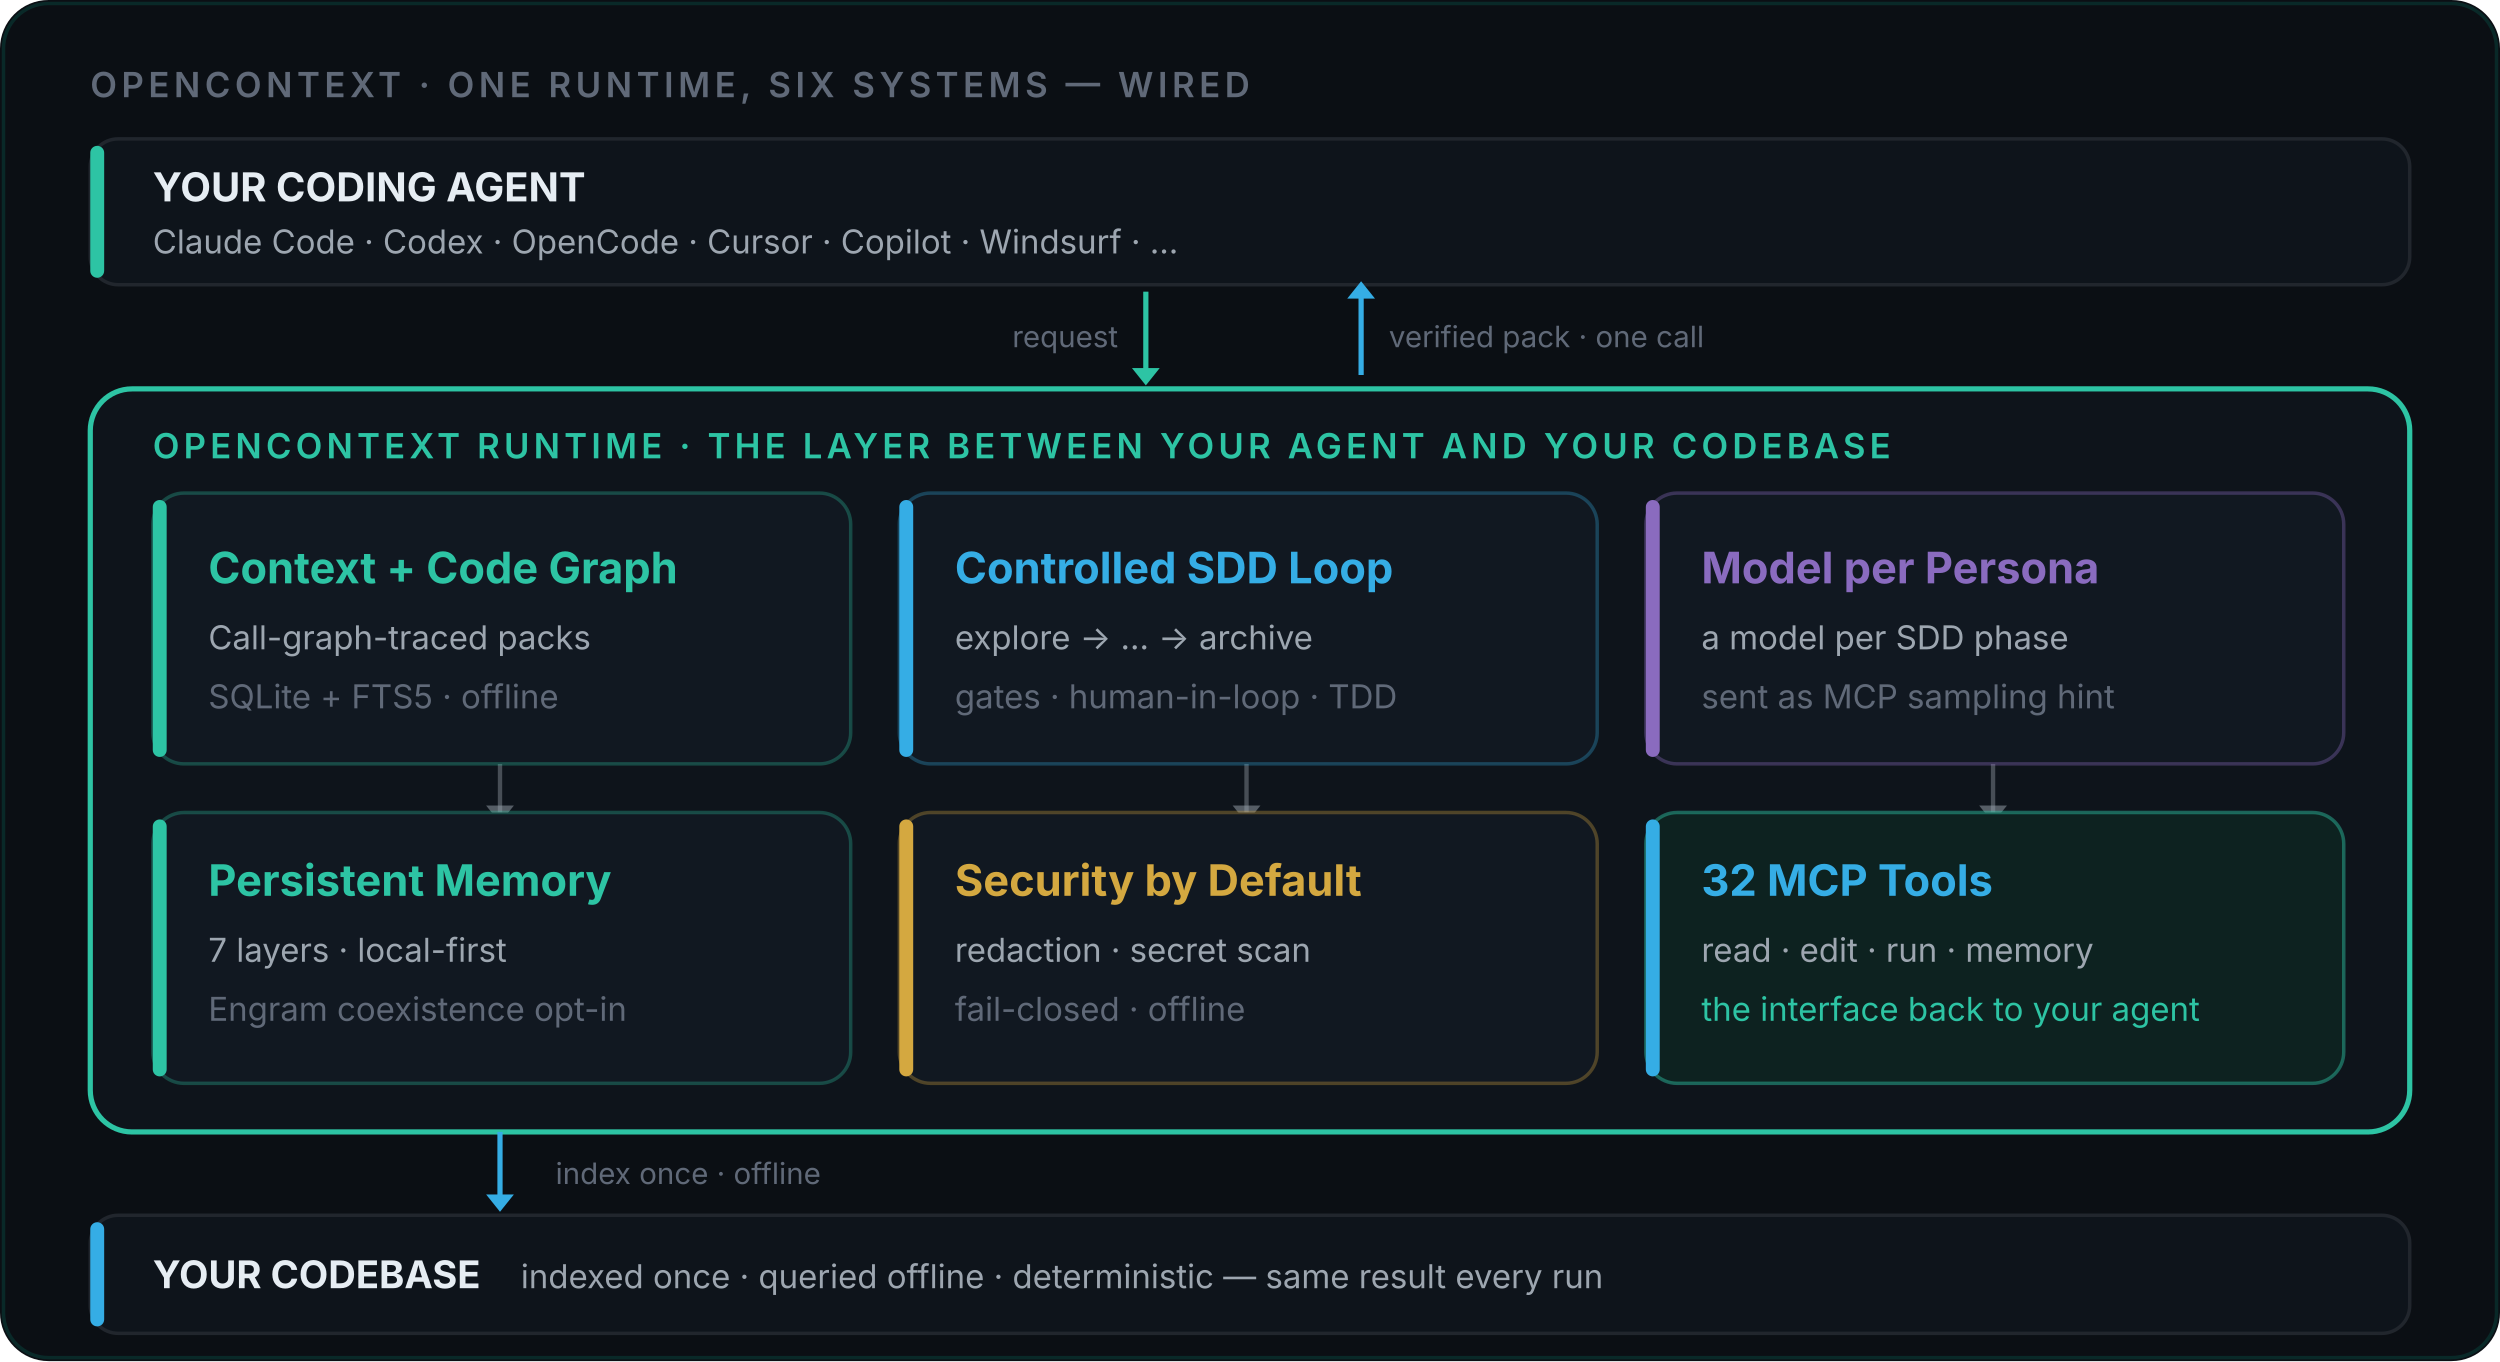
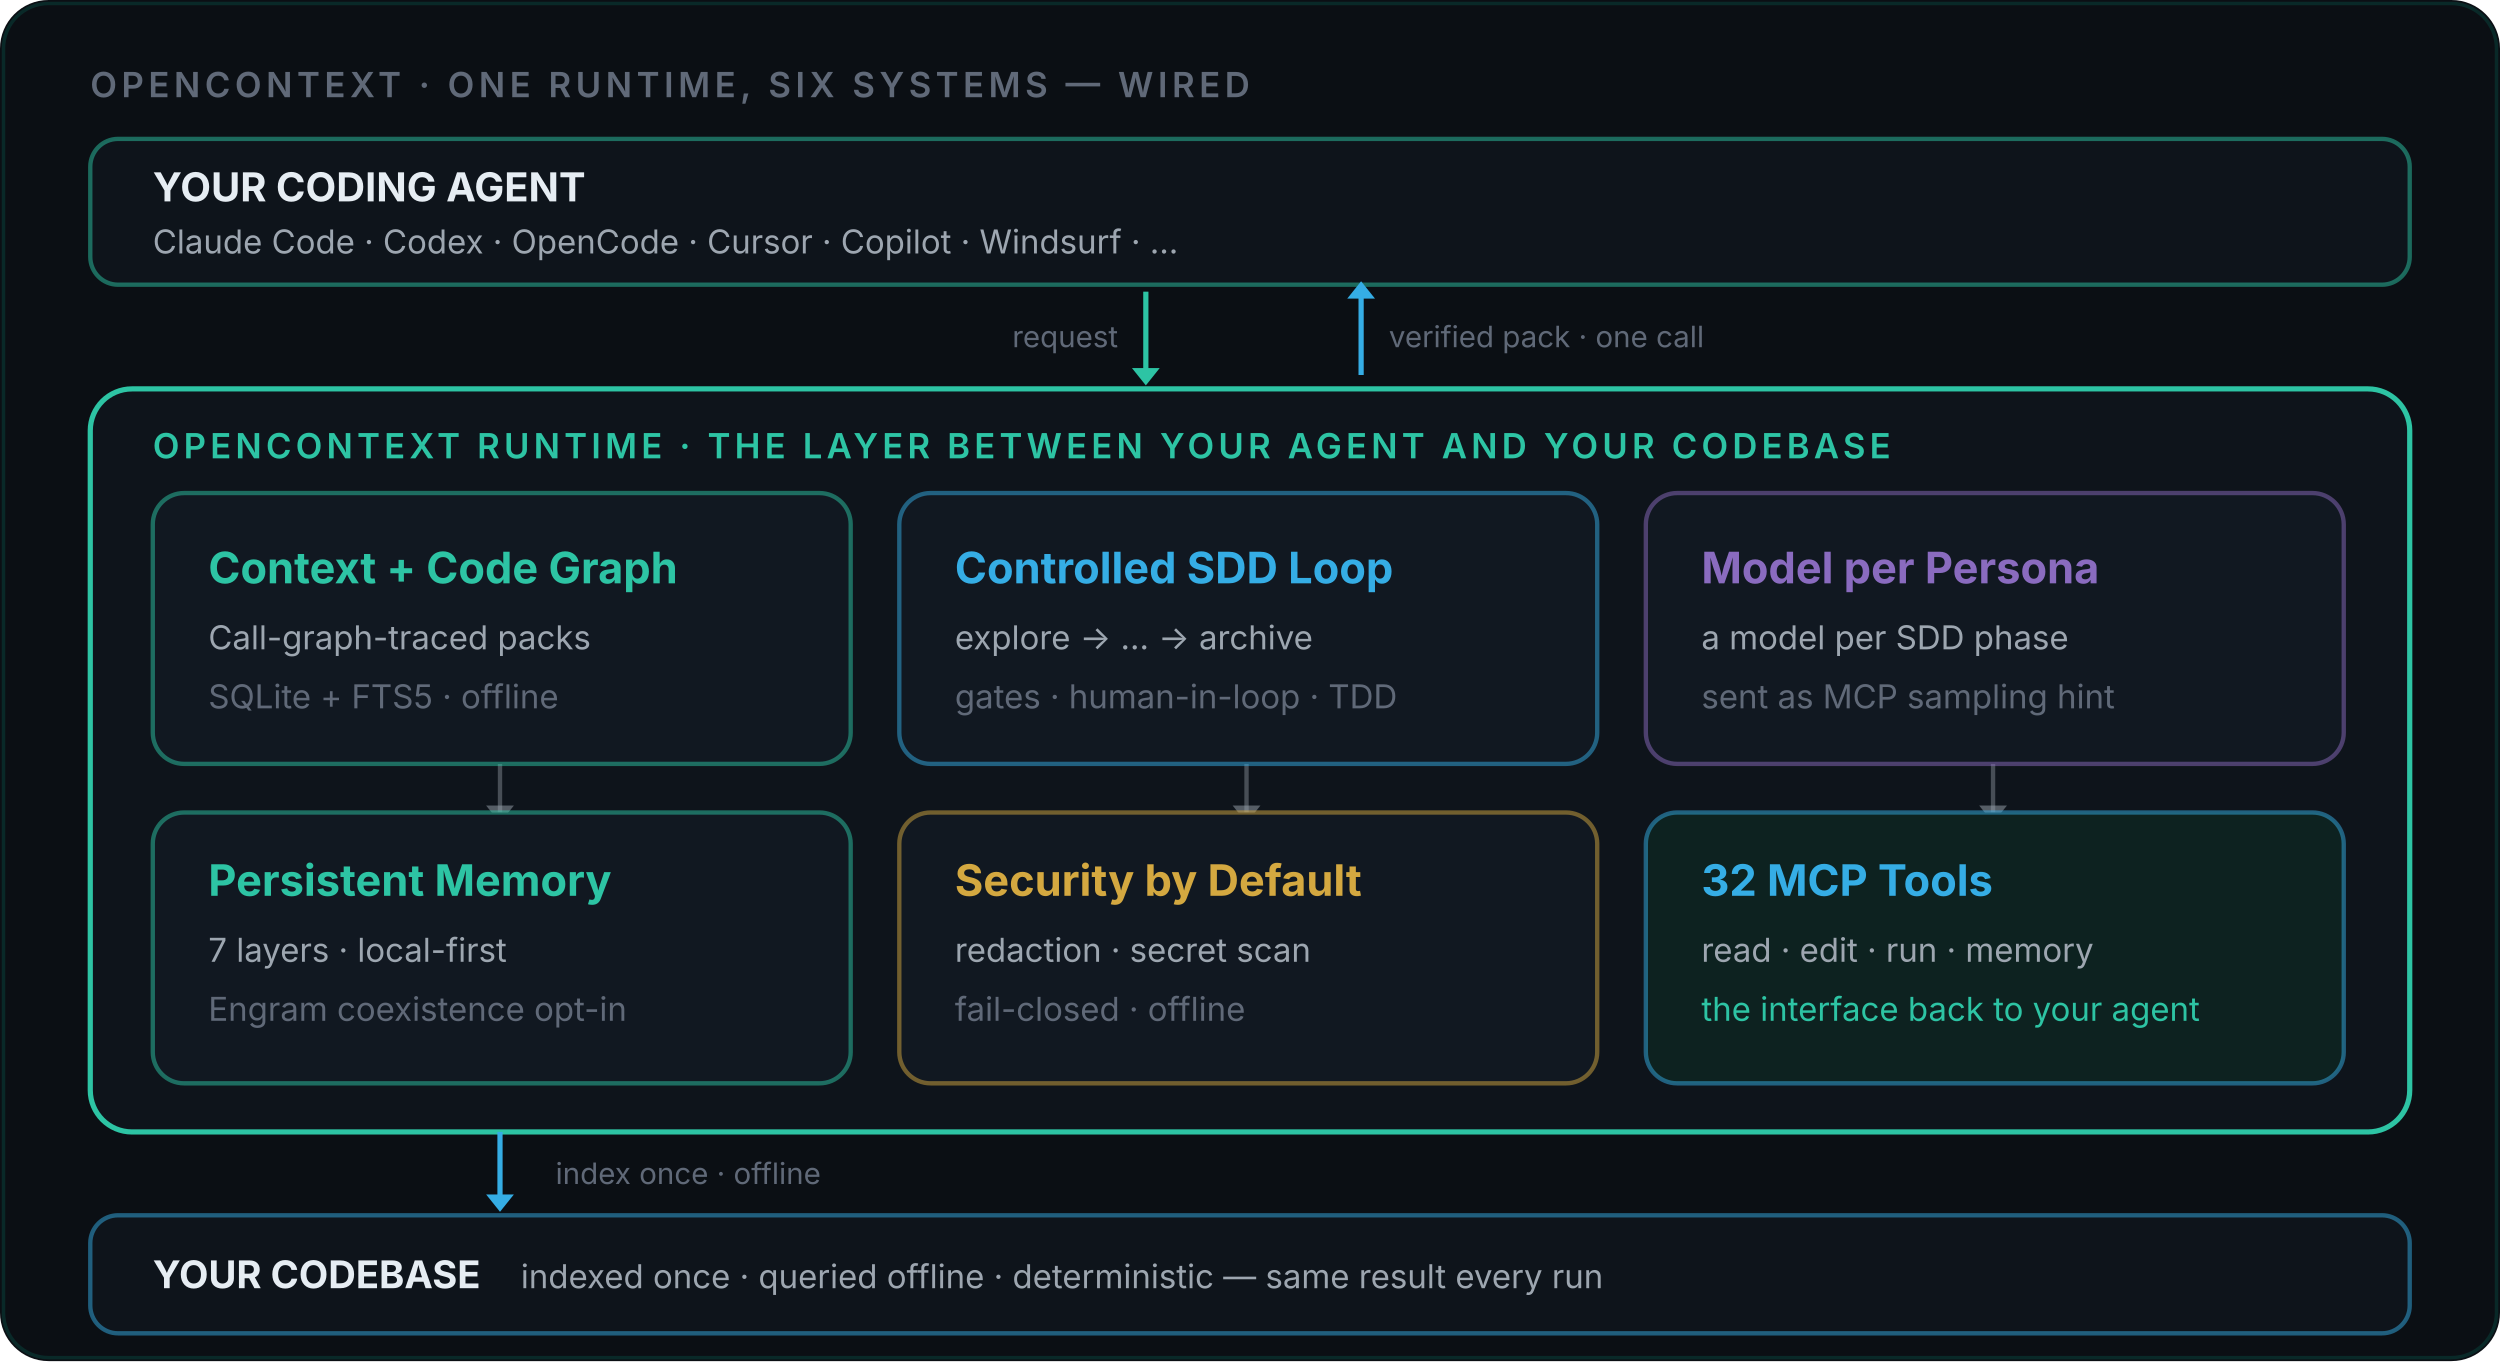
<svg xmlns="http://www.w3.org/2000/svg" viewBox="0 0 720 392" width="720" height="392" role="img" aria-label="OpenContext, one runtime with six wired systems. Your coding agent (Claude Code, Codex, OpenCode, Cursor, Copilot, Windsurf) sends a request down into the OpenContext Runtime and gets a verified pack back in one call. The runtime is the layer between your agent and your codebase and holds six connected systems: Context and Code Graph (call-graph-traced packs, SQLite and FTS5, offline), Controlled SDD Loop (explore to archive, gates, human-in-loop, TDD), Model per Persona (a model per SDD phase, sent as an MCP sampling hint), Persistent Memory (seven layers, local-first, Engram coexistence opt-in), Security by Default (redaction, secret scan, fail-closed, offline), and 32 MCP Tools (read, edit, run, memory, quality — the interface back to your agent). The runtime indexes your codebase once and queries it offline, deterministic, the same result every run.">
  <rect x="0" y="0" width="720" height="392" rx="14" fill="#0B0F14" />
  <rect x="1" y="1" width="718" height="390" rx="13" fill="none" stroke="#00C9A7" stroke-opacity="0.14" />
  <text x="26" y="28" font-family="-apple-system,BlinkMacSystemFont,'Segoe UI',sans-serif" font-size="10" font-weight="600" letter-spacing="1.3" fill="#606978">OPENCONTEXT · ONE RUNTIME, SIX SYSTEMS — WIRED</text>
-   <rect x="26" y="40" width="668" height="42" rx="8" fill="#0E141B" stroke="#21262D" />
-   <rect x="26" y="42" width="4" height="38" rx="2" fill="#2DC4A4" />
+   <rect x="26" y="40" width="668" height="42" rx="8" fill="#0E141B" stroke="rgba(45,196,164,0.5)" stroke-width="1.25" />
  <text x="44" y="58" font-family="-apple-system,BlinkMacSystemFont,'Segoe UI',sans-serif" font-size="11.5" font-weight="700" fill="#E6EDF3">YOUR CODING AGENT</text>
  <text x="44" y="73" font-family="-apple-system,BlinkMacSystemFont,'Segoe UI',sans-serif" font-size="9.5" fill="#9DA6B0">Claude Code · Codex · OpenCode · Cursor · Copilot · Windsurf · …</text>
  <line x1="330" y1="84" x2="330" y2="108" stroke="#2DC4A4" stroke-width="1.5" />
  <polygon points="326,106 334,106 330,111" fill="#2DC4A4" />
  <text x="322" y="100" text-anchor="end" font-family="-apple-system,BlinkMacSystemFont,'Segoe UI',sans-serif" font-size="8.5" fill="#606978">request</text>
  <line x1="392" y1="108" x2="392" y2="84" stroke="#35ADE5" stroke-width="1.5" />
  <polygon points="388,86 396,86 392,81" fill="#35ADE5" />
  <text x="400" y="100" font-family="-apple-system,BlinkMacSystemFont,'Segoe UI',sans-serif" font-size="8.5" fill="#606978">verified pack · one call</text>
  <rect x="26" y="112" width="668" height="214" rx="12" fill="#0E141B" stroke="#2DC4A4" stroke-width="1.5" />
  <text x="44" y="132" font-family="-apple-system,BlinkMacSystemFont,'Segoe UI',sans-serif" font-size="10" font-weight="600" letter-spacing="1.2" fill="#2DC4A4">OPENCONTEXT RUNTIME · THE LAYER BETWEEN YOUR AGENT AND YOUR CODEBASE</text>
  <line x1="144" y1="220" x2="144" y2="234" stroke="#9DA6B0" stroke-opacity="0.4" stroke-width="1.25" />
  <polygon points="140,232 148,232 144,237" fill="#9DA6B0" fill-opacity="0.5" />
  <line x1="359" y1="220" x2="359" y2="234" stroke="#9DA6B0" stroke-opacity="0.4" stroke-width="1.25" />
  <polygon points="355,232 363,232 359,237" fill="#9DA6B0" fill-opacity="0.5" />
  <line x1="574" y1="220" x2="574" y2="234" stroke="#9DA6B0" stroke-opacity="0.4" stroke-width="1.25" />
  <polygon points="570,232 578,232 574,237" fill="#9DA6B0" fill-opacity="0.5" />
-   <rect x="44" y="142" width="201" height="78" rx="9" fill="#111821" stroke="#2DC4A4" stroke-opacity="0.30" />
-   <rect x="44" y="144" width="4" height="74" rx="2" fill="#2DC4A4" />
+   <rect x="44" y="142" width="201" height="78" rx="9" fill="#111821" stroke="rgba(45,196,164,0.5)" stroke-width="1.25" />
  <text x="60" y="168" font-family="-apple-system,BlinkMacSystemFont,'Segoe UI',sans-serif" font-size="12.5" font-weight="700" fill="#2DC4A4">Context + Code Graph</text>
  <text x="60" y="187" font-family="-apple-system,BlinkMacSystemFont,'Segoe UI',sans-serif" font-size="9.5" fill="#9DA6B0">Call-graph-traced packs</text>
  <text x="60" y="204" font-family="-apple-system,BlinkMacSystemFont,'Segoe UI',sans-serif" font-size="9.5" fill="#606978">SQLite + FTS5 · offline</text>
-   <rect x="259" y="142" width="201" height="78" rx="9" fill="#111821" stroke="#35ADE5" stroke-opacity="0.30" />
-   <rect x="259" y="144" width="4" height="74" rx="2" fill="#35ADE5" />
+   <rect x="259" y="142" width="201" height="78" rx="9" fill="#111821" stroke="rgba(53,173,229,0.5)" stroke-width="1.25" />
  <text x="275" y="168" font-family="-apple-system,BlinkMacSystemFont,'Segoe UI',sans-serif" font-size="12.5" font-weight="700" fill="#35ADE5">Controlled SDD Loop</text>
  <text x="275" y="187" font-family="-apple-system,BlinkMacSystemFont,'Segoe UI',sans-serif" font-size="9.5" fill="#9DA6B0">explore → … → archive</text>
  <text x="275" y="204" font-family="-apple-system,BlinkMacSystemFont,'Segoe UI',sans-serif" font-size="9.5" fill="#606978">gates · human-in-loop · TDD</text>
-   <rect x="474" y="142" width="201" height="78" rx="9" fill="#111821" stroke="#8A6BBF" stroke-opacity="0.35" />
-   <rect x="474" y="144" width="4" height="74" rx="2" fill="#8A6BBF" />
+   <rect x="474" y="142" width="201" height="78" rx="9" fill="#111821" stroke="rgba(138,107,191,0.5)" stroke-width="1.25" />
  <text x="490" y="168" font-family="-apple-system,BlinkMacSystemFont,'Segoe UI',sans-serif" font-size="12.5" font-weight="700" fill="#8A6BBF">Model per Persona</text>
  <text x="490" y="187" font-family="-apple-system,BlinkMacSystemFont,'Segoe UI',sans-serif" font-size="9.5" fill="#9DA6B0">a model per SDD phase</text>
  <text x="490" y="204" font-family="-apple-system,BlinkMacSystemFont,'Segoe UI',sans-serif" font-size="9.5" fill="#606978">sent as MCP sampling hint</text>
-   <rect x="44" y="234" width="201" height="78" rx="9" fill="#111821" stroke="#2DC4A4" stroke-opacity="0.30" />
-   <rect x="44" y="236" width="4" height="74" rx="2" fill="#2DC4A4" />
+   <rect x="44" y="234" width="201" height="78" rx="9" fill="#111821" stroke="rgba(45,196,164,0.5)" stroke-width="1.25" />
  <text x="60" y="258" font-family="-apple-system,BlinkMacSystemFont,'Segoe UI',sans-serif" font-size="12.5" font-weight="700" fill="#2DC4A4">Persistent Memory</text>
  <text x="60" y="277" font-family="-apple-system,BlinkMacSystemFont,'Segoe UI',sans-serif" font-size="9.5" fill="#9DA6B0">7 layers · local-first</text>
  <text x="60" y="294" font-family="-apple-system,BlinkMacSystemFont,'Segoe UI',sans-serif" font-size="9.5" fill="#606978">Engram coexistence opt-in</text>
-   <rect x="259" y="234" width="201" height="78" rx="9" fill="#111821" stroke="#D4A840" stroke-opacity="0.32" />
-   <rect x="259" y="236" width="4" height="74" rx="2" fill="#D4A840" />
+   <rect x="259" y="234" width="201" height="78" rx="9" fill="#111821" stroke="rgba(212,168,64,0.5)" stroke-width="1.25" />
  <text x="275" y="258" font-family="-apple-system,BlinkMacSystemFont,'Segoe UI',sans-serif" font-size="12.5" font-weight="700" fill="#D4A840">Security by Default</text>
  <text x="275" y="277" font-family="-apple-system,BlinkMacSystemFont,'Segoe UI',sans-serif" font-size="9.5" fill="#9DA6B0">redaction · secret scan</text>
  <text x="275" y="294" font-family="-apple-system,BlinkMacSystemFont,'Segoe UI',sans-serif" font-size="9.5" fill="#606978">fail-closed · offline</text>
-   <rect x="474" y="234" width="201" height="78" rx="9" fill="#0D2220" stroke="#2DC4A4" stroke-opacity="0.45" />
-   <rect x="474" y="236" width="4" height="74" rx="2" fill="#35ADE5" />
+   <rect x="474" y="234" width="201" height="78" rx="9" fill="#0D2220" stroke="rgba(53,173,229,0.5)" stroke-width="1.25" />
  <text x="490" y="258" font-family="-apple-system,BlinkMacSystemFont,'Segoe UI',sans-serif" font-size="12.5" font-weight="700" fill="#35ADE5">32 MCP Tools</text>
  <text x="490" y="277" font-family="-apple-system,BlinkMacSystemFont,'Segoe UI',sans-serif" font-size="9.5" fill="#9DA6B0">read · edit · run · memory</text>
  <text x="490" y="294" font-family="-apple-system,BlinkMacSystemFont,'Segoe UI',sans-serif" font-size="9.5" fill="#2DC4A4">the interface back to your agent</text>
  <line x1="144" y1="326" x2="144" y2="346" stroke="#35ADE5" stroke-width="1.5" />
  <polygon points="140,344 148,344 144,349" fill="#35ADE5" />
  <text x="160" y="341" font-family="-apple-system,BlinkMacSystemFont,'Segoe UI',sans-serif" font-size="8.5" fill="#606978">index once · offline</text>
-   <rect x="26" y="350" width="668" height="34" rx="8" fill="#0E141B" stroke="#21262D" />
-   <rect x="26" y="352" width="4" height="30" rx="2" fill="#35ADE5" />
+   <rect x="26" y="350" width="668" height="34" rx="8" fill="#0E141B" stroke="rgba(53,173,229,0.5)" stroke-width="1.25" />
  <text x="44" y="371" font-family="-apple-system,BlinkMacSystemFont,'Segoe UI',sans-serif" font-size="11" font-weight="700" fill="#E6EDF3">YOUR CODEBASE</text>
  <text x="150" y="371" font-family="-apple-system,BlinkMacSystemFont,'Segoe UI',sans-serif" font-size="9.5" fill="#9DA6B0">indexed once · queried offline · deterministic — same result every run</text>
</svg>
